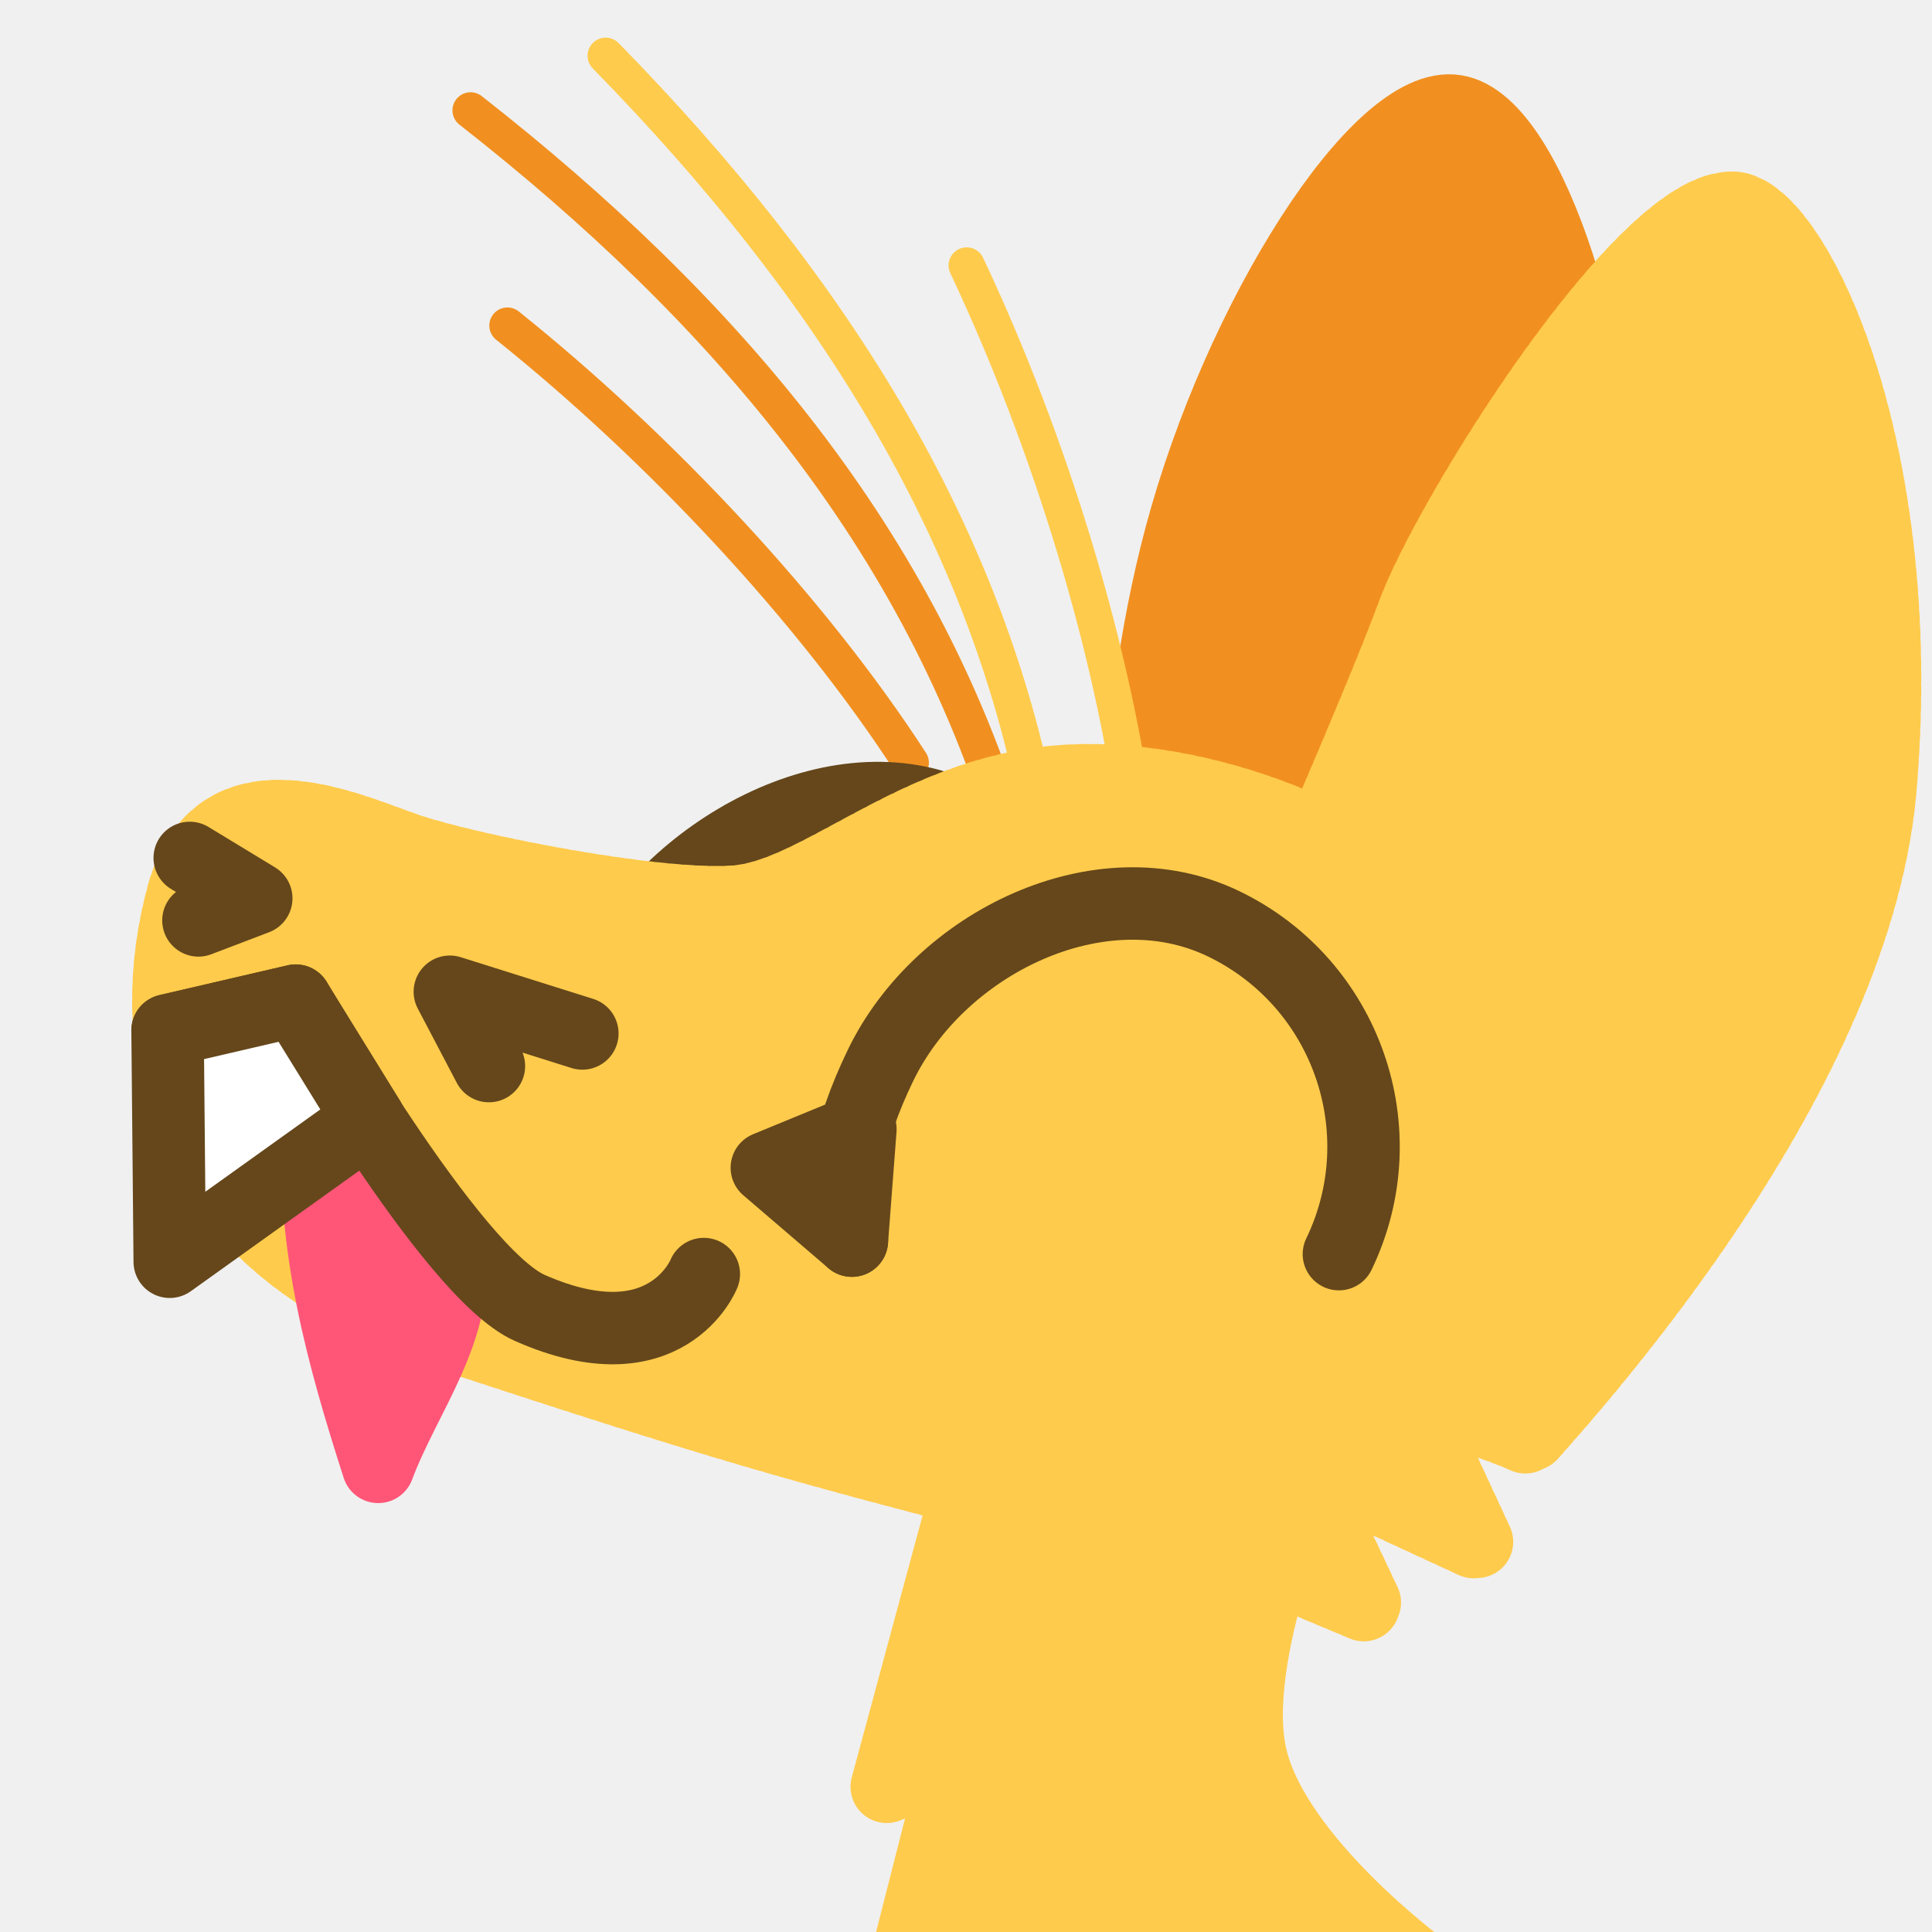
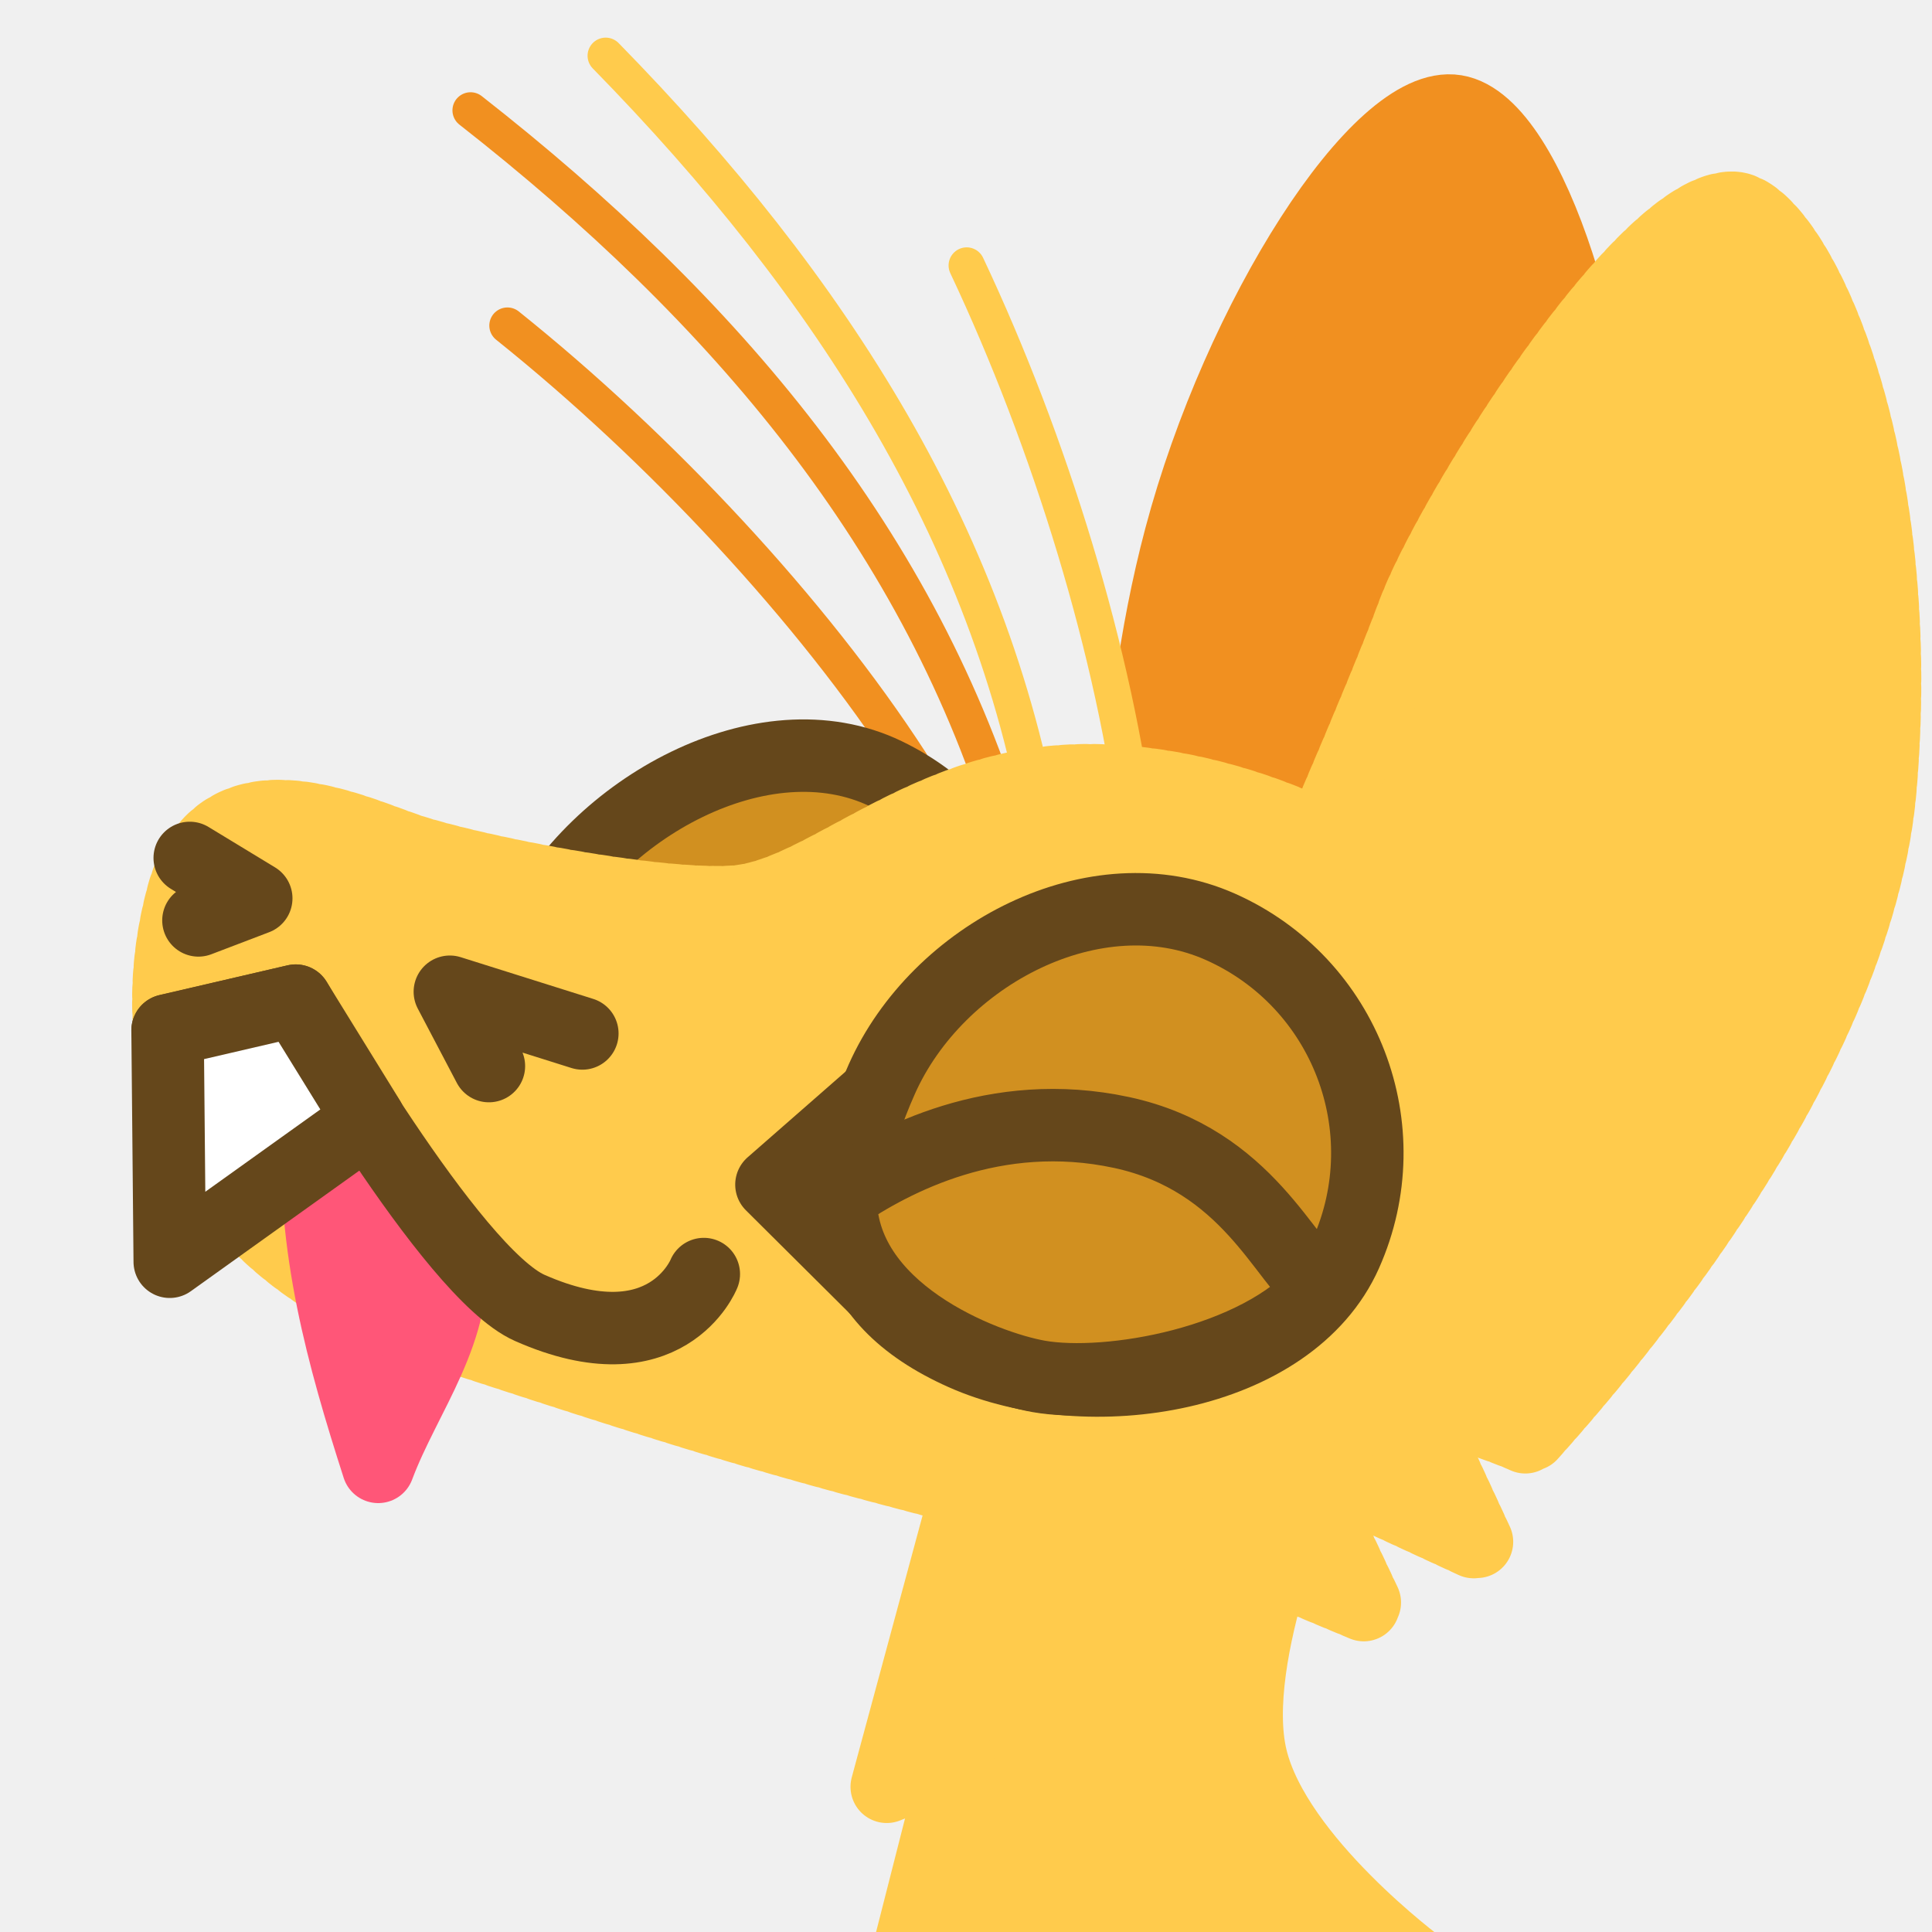
<svg xmlns="http://www.w3.org/2000/svg" version="1.1" id="svg824" width="1706.667" height="1706.667" viewBox="0 0 1706.667 1706.667">
  <defs id="defs828" />
  <g id="layer1" style="display:inline">
    <path style="display:none;fill:#123456;stroke:#123456;stroke-width:64;stroke-linecap:round;stroke-linejoin:round;-inkscape-stroke:none;paint-order:fill markers stroke;stop-color:#000000" d="m 1298.031,865.098 c 70.798,131.454 185.382,239.025 198.706,401.828 -29.438,-19.135 -55.932,-14.719 -79.483,13.247 91.022,54.7 58.514,175.917 81.69,267.15 l -99.353,6.624 c 66.759,58.919 81.773,128.186 90.522,198.706 l -494.507,2.208 c -24.38,-41.481 23.115,-208.563 66.236,-227.044 0,0 3.379,-20.015 -75.353,-9.455 C 1015.23,1271.09 1172.184,1096.186 1298.031,865.098 Z" id="path3091" />
    <path style="opacity:1;fill:#ffcb4c;fill-opacity:1;stroke:#ffcb4c;stroke-width:64;stroke-linecap:round;stroke-linejoin:round;stroke-miterlimit:4;stroke-dasharray:none;stroke-dashoffset:0;stroke-opacity:1;paint-order:fill markers stroke;stop-color:#000000" d="m 848.093,1338.888 -64.785,239.508 62.822,-25.521 -51.043,200.244 459.384,-15.705 c 0,0 -127.607,-94.233 -149.202,-184.539 -21.595,-90.306 51.043,-253.25 51.043,-253.25 z" id="path3340" />
    <g id="g12988" transform="rotate(25.75339,1095.125,1162.537)">
      <path style="display:inline;fill:none;fill-opacity:1;stroke:#f19020;stroke-width:32;stroke-linecap:round;stroke-linejoin:round;stroke-miterlimit:4;stroke-dasharray:none;stroke-dashoffset:0;stroke-opacity:1;paint-order:fill markers stroke;stop-color:#000000" d="m 132.335,655.572 c 168.038,38.599 351.403,109.399 488.714,193.001" id="path6280-0-6" />
      <path style="display:inline;fill:none;fill-opacity:1;stroke:#f19020;stroke-width:32;stroke-linecap:round;stroke-linejoin:round;stroke-miterlimit:4;stroke-dasharray:none;stroke-dashoffset:0;stroke-opacity:1;paint-order:fill markers stroke;stop-color:#000000" d="M 20.406,498.498 C 298.805,559.218 545.058,668.155 728.973,870.599" id="path6280-3" />
-       <g id="g12997" style="fill:none" transform="translate(30.44004,19.98233)">
-         <path id="path1915-9" style="display:inline;fill:none;stroke:#65471b;stroke-width:64;stroke-linecap:round;stroke-linejoin:round;paint-order:fill markers stroke;stop-color:#000000" d="m 869.113,1070.759 c 1e-5,120.717 -155.86,218.577 -276.577,218.577 -120.717,0 -160.577,-55.86 -160.577,-176.577 0,-120.717 97.86,-260.577 218.577,-260.577 120.717,0 218.577,97.86 218.577,218.577 z" />
+       <g id="g12997-5" style="display:inline;fill:none" transform="translate(2.6219161e-6,1.4276804e-5)">
+         <path id="path1915-9" style="display:inline;fill:#d19020;fill-opacity:1;stroke:#65471b;stroke-width:64;stroke-linecap:round;stroke-linejoin:round;paint-order:fill markers stroke;stop-color:#000000" d="m 824.216,1085.485 c 10e-6,120.717 -155.86,218.577 -276.577,218.577 -120.717,0 -160.577,-55.86 -160.577,-176.577 0,-120.717 97.86,-260.577 218.577,-260.577 120.717,0 218.577,97.86 218.577,218.577 z" />
      </g>
+       <g id="g12997" style="fill:none" transform="translate(30.44004,19.98233)" />
      <path style="opacity:1;fill:#f19020;fill-opacity:1;stroke:#f19020;stroke-width:64;stroke-linecap:round;stroke-miterlimit:4;stroke-dasharray:none;stroke-dashoffset:0;stroke-opacity:1;paint-order:fill markers stroke;stop-color:#000000" d="m 868.074,901.112 c 0,0 -84.502,-155.797 -119.004,-335.242 -37.955,-197.408 -10.424,-425.506 55.35,-444.943 65.774,-19.437 216.874,147.796 275.615,277.104 58.741,129.308 94.285,435.927 94.285,435.927 z" id="path1640" />
      <path id="path1148" style="display:inline;opacity:1;fill:#ffcb4c;stroke:#ffcb4c;stroke-width:64;stroke-linecap:round;stroke-linejoin:round;stroke-miterlimit:4;stroke-dasharray:6.4, 6.4;stroke-dashoffset:0;stroke-opacity:1;paint-order:fill markers stroke;stop-color:#000000" d="m 1299.055,1153.559 c 0,0 -0.108,-10.821 -0.951,-28.418 -0.422,-8.799 -1.026,-19.291 -1.895,-30.973 -0.869,-11.681 -2,-24.552 -3.473,-38.105 -1.473,-13.553 -3.289,-27.788 -5.523,-42.201 -2.235,-14.413 -4.889,-29.005 -8.043,-43.268 -1.577,-7.131 -3.279,-14.182 -5.115,-21.086 -1.836,-6.904 -3.807,-13.662 -5.922,-20.213 -2.115,-6.551 -4.373,-12.892 -6.787,-18.963 -2.414,-6.071 -4.983,-11.87 -7.715,-17.334 -2.732,-5.464 -5.935,-10.786 -9.539,-15.961 -3.604,-5.175 -7.611,-10.205 -11.949,-15.084 -4.338,-4.879 -9.007,-9.609 -13.94,-14.186 -4.932,-4.576 -10.126,-8.999 -15.514,-13.266 -5.387,-4.266 -10.967,-8.375 -16.67,-12.324 -5.703,-3.949 -11.53,-7.738 -17.41,-11.363 -11.761,-7.251 -23.737,-13.847 -35.371,-19.76 -11.634,-5.913 -22.926,-11.142 -33.32,-15.66 -10.395,-4.519 -19.891,-8.326 -27.934,-11.395 -16.085,-6.137 -26.354,-9.318 -26.354,-9.318 -106.831,-15.988 -232.175,6.969 -312.625,60.014 -101.267,66.77 -136.887,176.629 -198.707,211.955 -61.82,35.325 -225.2,77.273 -280.396,83.897 -55.196,6.623 -183.25,6.625 -161.172,123.641 22.078,117.016 112.599,282.605 377.541,247.279 264.942,-35.326 313.515,-44.157 536.508,-88.314 22.897,-4.534 53.848,-18.32 86.828,-36.947 l 213.871,-11.428 -92.926,-75.256 c 5.358,-4.84 10.6,-9.718 15.633,-14.637 l 142.076,-2.375 -84.881,-69.668 c 3.481,-6.554 6.481,-13.021 8.627,-19.307 1.052,-3.082 2.033,-6.627 3.047,-9.977 z" />
      <path style="display:none;fill:#123456;stroke:#123456;stroke-width:64;stroke-linecap:round;stroke-linejoin:round;-inkscape-stroke:none;paint-order:fill markers stroke;stop-color:#000000" d="M 880.931,744.045 C 763.916,771.643 622.613,916.257 622.613,916.257 620.953,833.211 611.28,749.437 735.213,677.809 c -124.695,-7.457 -249.288,-15.117 -408.452,46.365 0,0 303.226,-263.622 490.142,-280.397 172.212,-15.455 264.942,37.533 264.942,37.533 -0.192,-45.683 -31.458,-88.259 -90.522,-128.055 0,0 295.852,97.145 333.385,194.291 37.533,97.145 28.702,167.796 28.702,167.796 l -243.752,34.923 c 0,0 -111.711,-33.819 -228.727,-6.221 z" id="path1637" />
      <path id="path13483" style="display:inline;opacity:1;fill:#ffcb4c;stroke:#ffcb4c;stroke-width:64;stroke-linecap:round;stroke-linejoin:round;stroke-miterlimit:4;stroke-dasharray:6.4, 6.4;stroke-dashoffset:0;stroke-opacity:1;paint-order:fill markers stroke;stop-color:#000000" d="M 1062.595,91.268 C 989.557,122.619 954.613,447.625 963.413,537.49 c 7.835,80.01 15.394,286.662 17.485,345.246 83.115,361.997 268.1,269.301 390.211,266.574 42.648,-146.21 110.852,-444.793 30.905,-653.528 C 1292.556,209.998 1109.959,70.937 1062.595,91.268 Z" />
      <g id="g13003">
        <path id="path1929" style="display:inline;fill:#ff5678;fill-opacity:1;stroke:#ff5678;stroke-width:64;stroke-linecap:round;stroke-linejoin:round;stroke-opacity:1;paint-order:fill markers stroke;stop-color:#000000" d="m 288.209,1363.562 c 41.574,99.208 109.017,175.708 179.371,249.654 -6.282,-68.253 12.497,-141.029 -27.799,-203.144" />
        <path style="opacity:1;fill:none;fill-opacity:1;stroke:#65471b;stroke-width:64;stroke-linecap:round;stroke-linejoin:round;stroke-miterlimit:4;stroke-dasharray:none;stroke-dashoffset:0;stroke-opacity:1;paint-order:fill markers stroke;stop-color:#000000" d="m 83.898,1201.07 68.443,6.623 -37.533,39.741" id="path2163" />
        <path style="opacity:1;fill:none;fill-opacity:1;stroke:#65471b;stroke-width:64;stroke-linecap:round;stroke-linejoin:round;stroke-miterlimit:4;stroke-dasharray:none;stroke-dashoffset:0;stroke-opacity:1;paint-order:fill markers stroke;stop-color:#000000" d="m 401.828,1251.85 -59.612,-44.157 121.432,-17.663" id="path2198" />
        <path style="opacity:1;fill:none;fill-opacity:1;stroke:#65471b;stroke-width:64;stroke-linecap:round;stroke-linejoin:round;stroke-miterlimit:4;stroke-dasharray:none;stroke-dashoffset:0;stroke-opacity:1;paint-order:fill markers stroke;stop-color:#000000" d="m 132.471,1346.787 90.522,-72.859 c 0,0 227.99,157.194 304.174,154.641 131.805,-4.416 125.469,-93.736 125.469,-93.736" id="path2200" />
        <path style="opacity:1;fill:#ffffff;fill-opacity:1;stroke:#65471b;stroke-width:64;stroke-linecap:round;stroke-linejoin:round;stroke-miterlimit:4;stroke-dasharray:none;stroke-dashoffset:0;stroke-opacity:1;paint-order:fill markers stroke;stop-color:#000000" d="m 222.993,1530.039 -90.522,-183.251 90.522,-72.859 103.769,66.235 z" id="path2202" />
      </g>
-       <g id="g12993">
-         <path style="opacity:1;fill:#65471b;fill-opacity:1;stroke:#65471b;stroke-width:64;stroke-linecap:round;stroke-linejoin:round;stroke-miterlimit:4;stroke-dasharray:none;stroke-dashoffset:0;stroke-opacity:1;paint-order:fill markers stroke;stop-color:#000000" d="m 661.976,1226.049 59.656,-66.534 35.995,91.892 z" id="path7852" />
-         <path id="path1915" style="opacity:1;fill:none;stroke:#65471b;stroke-width:64;stroke-linecap:round;stroke-linejoin:round;paint-order:fill markers stroke;stop-color:#000000" d="m 757.627,1251.407 c -31.446,-33.041 -44.492,-84.347 -44.492,-150.184 -4e-5,-120.717 97.86,-244.577 218.577,-244.577 120.717,-2e-5 218.577,97.86 218.577,218.577" />
-       </g>
      <path style="opacity:1;fill:none;fill-opacity:1;stroke:#ffcb4c;stroke-width:32;stroke-linecap:round;stroke-linejoin:round;stroke-miterlimit:4;stroke-dasharray:none;stroke-dashoffset:0;stroke-opacity:1;paint-order:fill markers stroke;stop-color:#000000" d="m 106.947,403.176 c 268.009,96.768 497.817,237.111 653.542,461.963" id="path6280" />
      <path style="display:inline;fill:none;fill-opacity:1;stroke:#ffcb4c;stroke-width:32;stroke-linecap:round;stroke-linejoin:round;stroke-miterlimit:4;stroke-dasharray:none;stroke-dashoffset:0;stroke-opacity:1;paint-order:fill markers stroke;stop-color:#000000" d="M 474.675,431.475 C 608.706,539.929 742.371,684.044 829.038,819.442" id="path6280-0" />
+       <g id="g12993" transform="rotate(-1.743134,1050.355,898.8806)" style="display:inline;fill:#d19020;fill-opacity:1">
+         <path style="opacity:1;fill:#d19020;fill-opacity:1;stroke:#65471b;stroke-width:64;stroke-linecap:round;stroke-linejoin:round;stroke-miterlimit:4;stroke-dasharray:none;stroke-dashoffset:0;stroke-opacity:1;paint-order:fill markers stroke;stop-color:#000000" d="m 661.976,1226.049 53.367,-115.501 86.531,168.711 z" id="path7852" />
+         <path id="path1915" style="opacity:1;fill:#d19020;fill-opacity:1;stroke:#65471b;stroke-width:64;stroke-linecap:round;stroke-linejoin:round;paint-order:fill markers stroke;stop-color:#000000" d="m 1150.289,1075.222 c 0,120.717 -151.86,218.577 -272.577,218.577 -120.717,0 -164.577,-71.86 -164.577,-192.577 -2e-5,-120.717 97.86,-244.577 218.577,-244.577 120.717,-2e-5 218.577,97.86 218.577,218.577 z" />
+         <path id="path1749" style="display:inline;fill:#d19020;fill-opacity:1;stroke:#65471b;stroke-width:64;stroke-linecap:round;stroke-linejoin:round;-inkscape-stroke:none;paint-order:fill markers stroke;stop-color:#000000" d="m 925.783,1058.14 c -111.901,23.517 -174.601,104.195 -204.103,151.674 39.968,93.965 177.1,86.881 225.006,74.903 60.343,-15.087 171.346,-89.012 196.729,-172.482 -38.486,-7.457 -105.731,-77.613 -217.633,-54.096 z" />
+       </g>
    </g>
  </g>
</svg>
